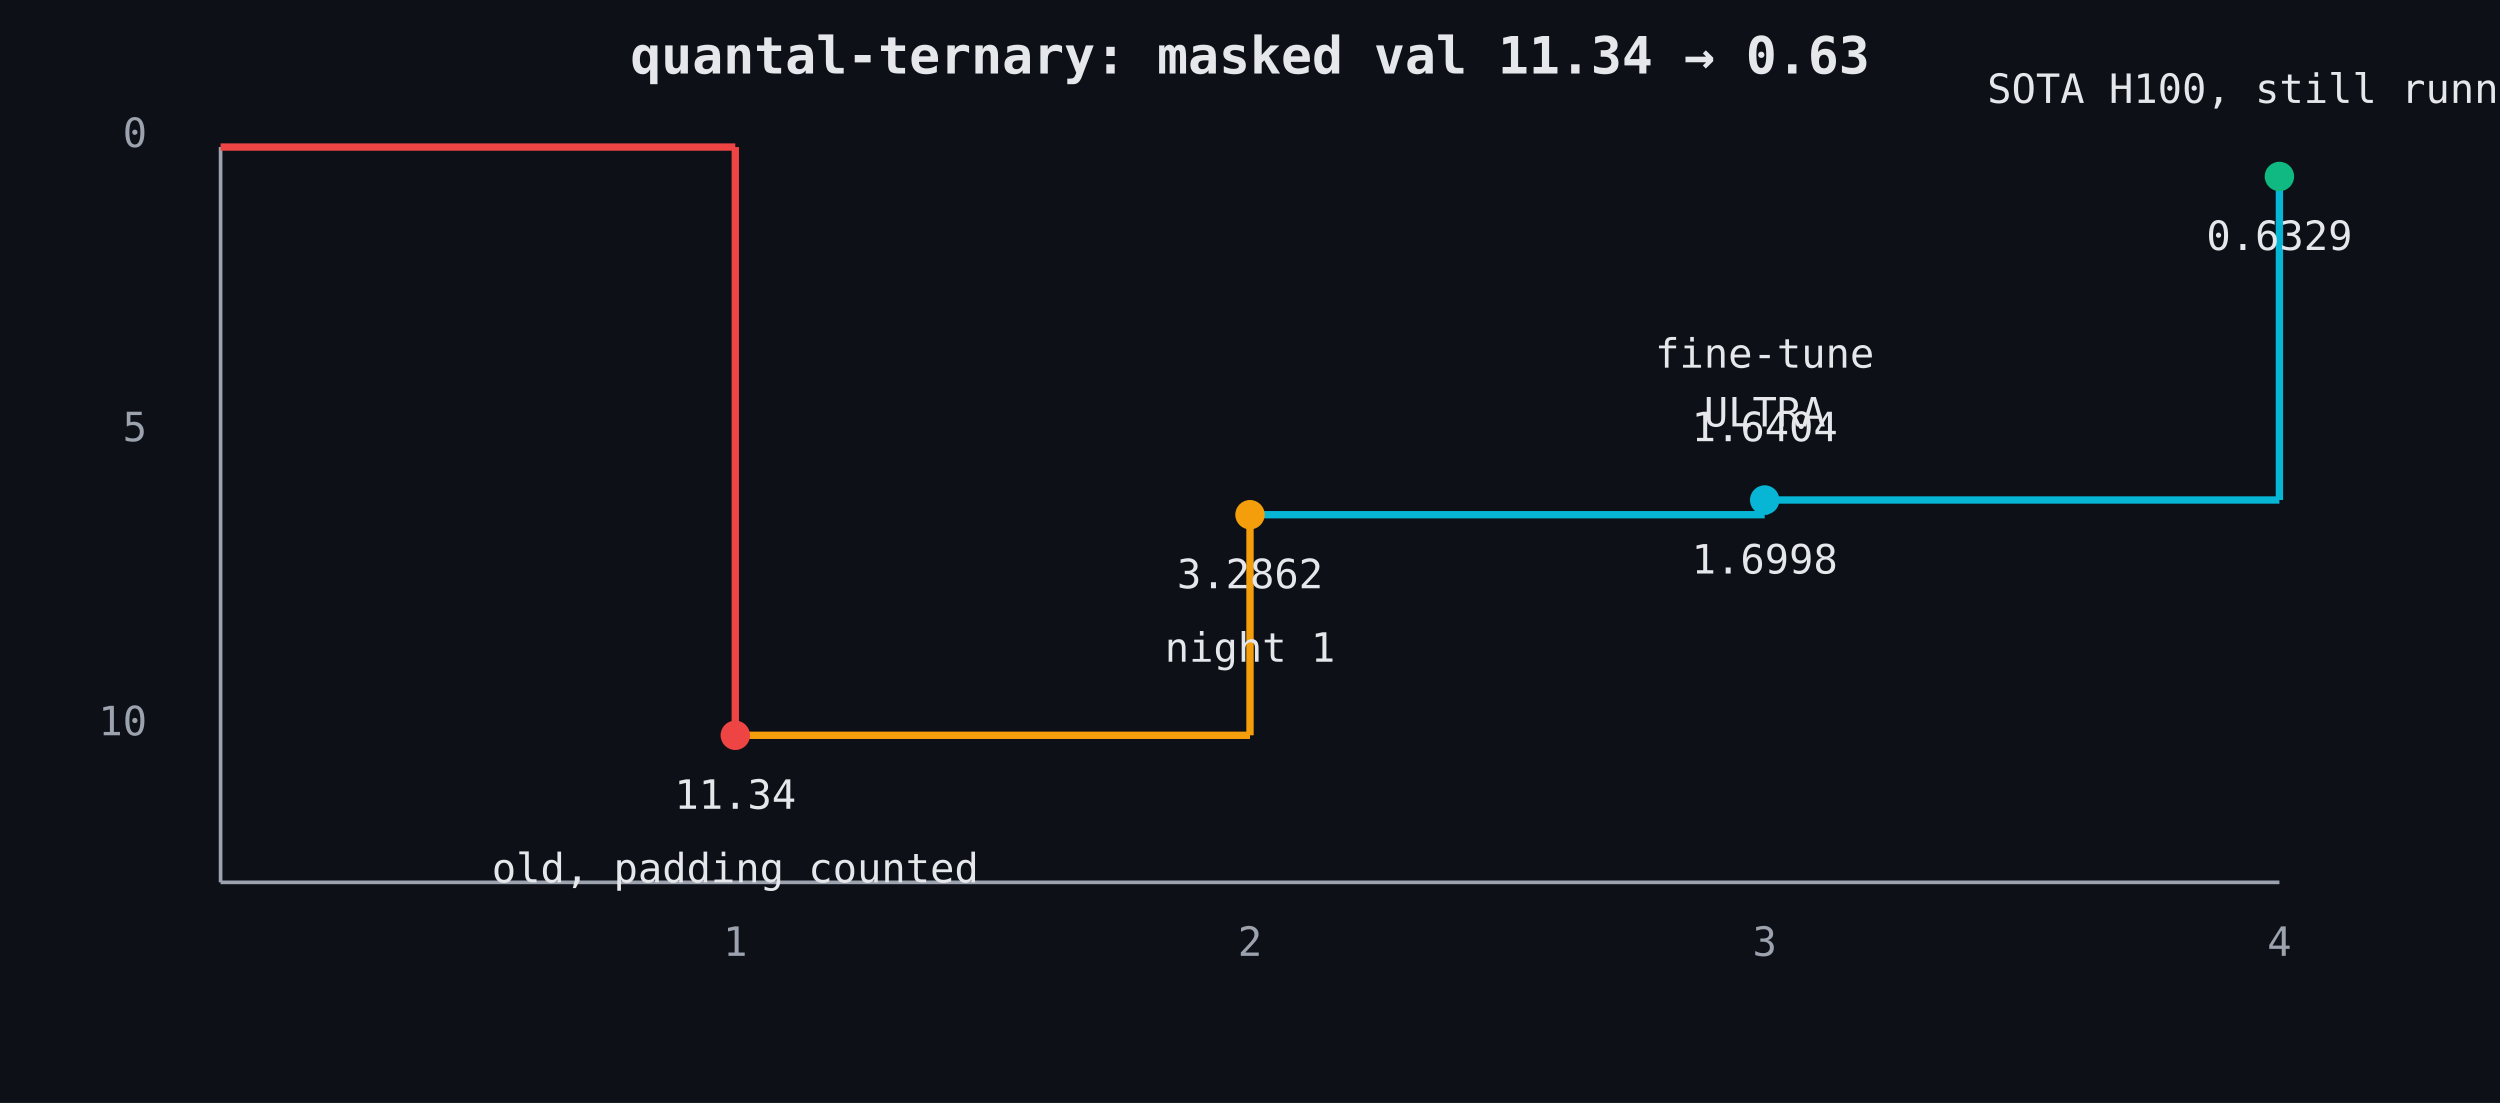
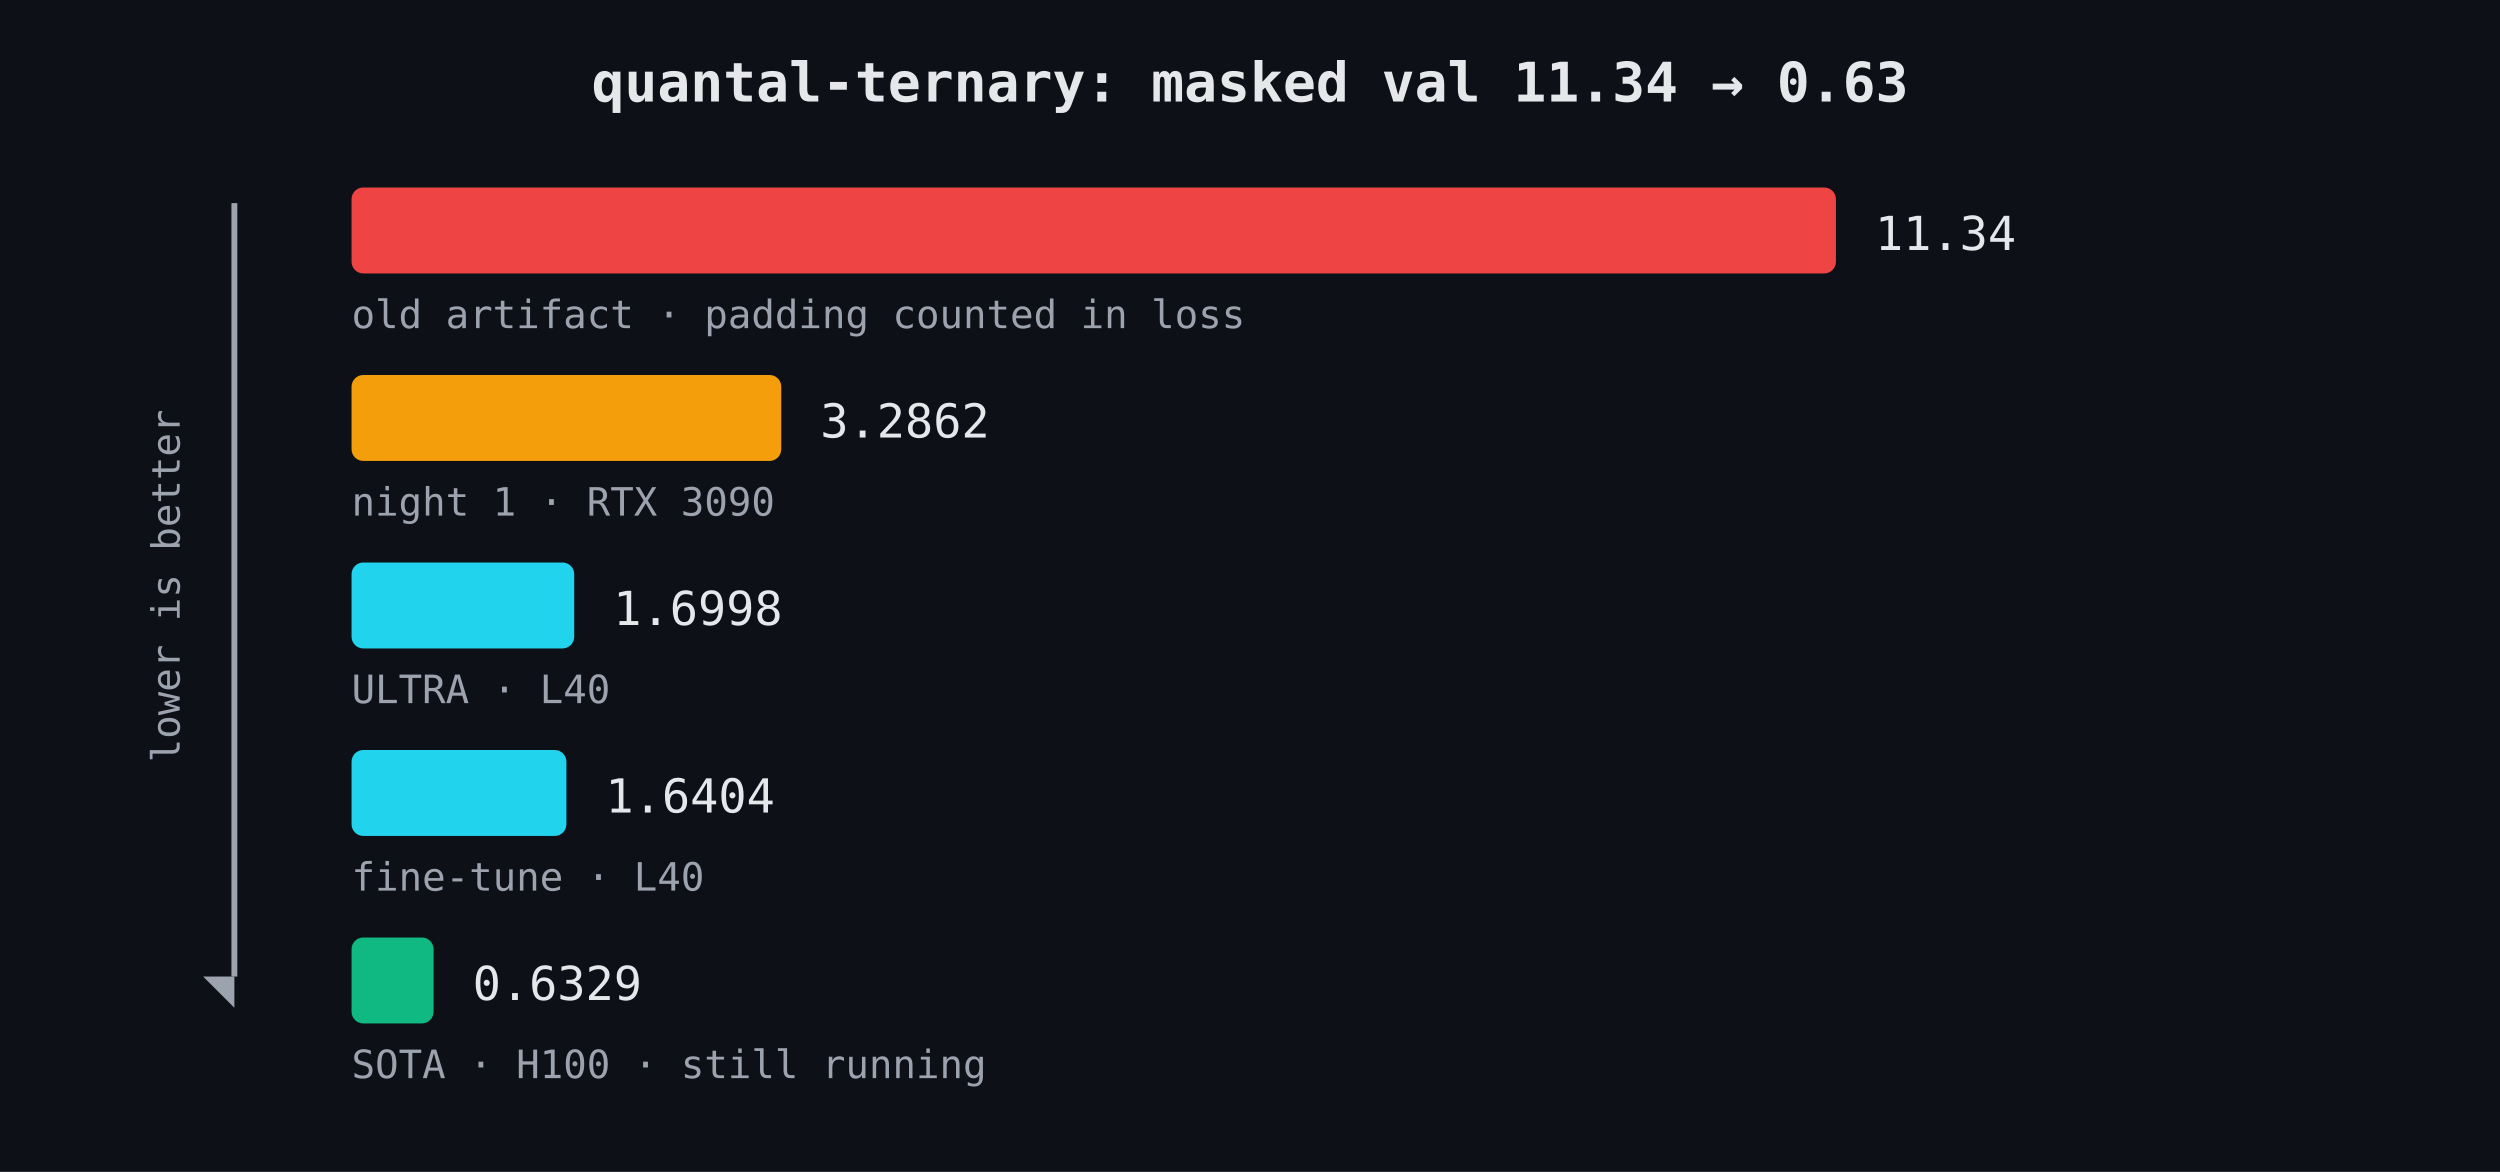
- <svg xmlns="http://www.w3.org/2000/svg" viewBox="0 0 680 300">
-   <rect width="100%" height="100%" fill="#0d1117" />
-   <line x1="60" y1="240" x2="620" y2="240" stroke="#9ca3af" stroke-width="1" />
-   <line x1="60" y1="40" x2="60" y2="240" stroke="#9ca3af" stroke-width="1" />
-   <text x="40" y="40" fill="#9ca3af" font-family="monospace" font-size="11" text-anchor="end">0</text>
-   <text x="40" y="120" fill="#9ca3af" font-family="monospace" font-size="11" text-anchor="end">5</text>
-   <text x="40" y="200" fill="#9ca3af" font-family="monospace" font-size="11" text-anchor="end">10</text>
-   <g stroke-width="2">
-     <line x1="60" y1="40" x2="200" y2="40" stroke="#ef4444" />
-     <line x1="200" y1="40" x2="200" y2="200" stroke="#ef4444" />
-     <line x1="200" y1="200" x2="340" y2="200" stroke="#f59e0b" />
-     <line x1="340" y1="200" x2="340" y2="140" stroke="#f59e0b" />
-     <line x1="340" y1="140" x2="480" y2="140" stroke="#06b6d4" />
-     <line x1="480" y1="140" x2="480" y2="136" stroke="#06b6d4" />
-     <line x1="480" y1="136" x2="620" y2="136" stroke="#06b6d4" />
-     <line x1="620" y1="136" x2="620" y2="48" stroke="#06b6d4" />
-   </g>
-   <circle cx="200" cy="200" r="4" fill="#ef4444" />
-   <circle cx="340" cy="140" r="4" fill="#f59e0b" />
-   <circle cx="480" cy="136" r="4" fill="#06b6d4" />
-   <circle cx="620" cy="48" r="4" fill="#10b981" />
-   <g fill="#e5e7eb" font-family="monospace" font-size="11" text-anchor="middle">
-     <text x="200" y="220">11.34</text>
-     <text x="340" y="160">3.2862</text>
-     <text x="480" y="156">1.6998</text>
-     <text x="620" y="68">0.6329</text>
-     <text x="480" y="120">1.6404</text>
-   </g>
-   <g fill="#e5e7eb" font-family="monospace" font-size="11" text-anchor="middle">
-     <text x="200" y="240">old, padding counted</text>
-     <text x="340" y="180">night 1</text>
-     <text x="480" y="116">ULTRA</text>
-     <text x="480" y="100">fine-tune</text>
-     <text x="620" y="28">SOTA H100, still running</text>
-   </g>
-   <text x="340" y="20" fill="#e5e7eb" font-family="monospace" font-size="14" text-anchor="middle" font-weight="bold">quantal-ternary: masked val 11.34 → 0.63</text>
-   <g fill="#9ca3af" font-family="monospace" font-size="11" text-anchor="middle">
-     <text x="200" y="260">1</text>
-     <text x="340" y="260">2</text>
-     <text x="480" y="260">3</text>
-     <text x="620" y="260">4</text>
-   </g>
+ <svg xmlns="http://www.w3.org/2000/svg" viewBox="0 0 640 300" font-family="ui-monospace, Menlo, monospace">
+   <rect width="640" height="300" fill="#0d1117" />
+   <text x="320" y="26" text-anchor="middle" fill="#e5e7eb" font-size="14" font-weight="600">quantal-ternary: masked val 11.34 → 0.63</text>
+   <rect x="90" y="48" width="380" height="22" rx="3" fill="#ef4444" />
+   <text x="480" y="64" fill="#e5e7eb" font-size="12">11.34</text>
+   <text x="90" y="84" fill="#9ca3af" font-size="10">old artifact · padding counted in loss</text>
+   <rect x="90" y="96" width="110" height="22" rx="3" fill="#f59e0b" />
+   <text x="210" y="112" fill="#e5e7eb" font-size="12">3.2862</text>
+   <text x="90" y="132" fill="#9ca3af" font-size="10">night 1 · RTX 3090</text>
+   <rect x="90" y="144" width="57" height="22" rx="3" fill="#22d3ee" />
+   <text x="157" y="160" fill="#e5e7eb" font-size="12">1.6998</text>
+   <text x="90" y="180" fill="#9ca3af" font-size="10">ULTRA · L40</text>
+   <rect x="90" y="192" width="55" height="22" rx="3" fill="#22d3ee" />
+   <text x="155" y="208" fill="#e5e7eb" font-size="12">1.6404</text>
+   <text x="90" y="228" fill="#9ca3af" font-size="10">fine-tune · L40</text>
+   <rect x="90" y="240" width="21" height="22" rx="3" fill="#10b981" />
+   <text x="121" y="256" fill="#e5e7eb" font-size="12">0.6329</text>
+   <text x="90" y="276" fill="#9ca3af" font-size="10">SOTA · H100 · still running</text>
+   <line x1="60" y1="52" x2="60" y2="250" stroke="#9ca3af" stroke-width="1.5" />
+   <path d="M60 250 L52 250 L60 258 Z" fill="#9ca3af" />
+   <text x="46" y="150" fill="#9ca3af" font-size="10" text-anchor="middle" transform="rotate(-90 46 150)">lower is better</text>
</svg>
